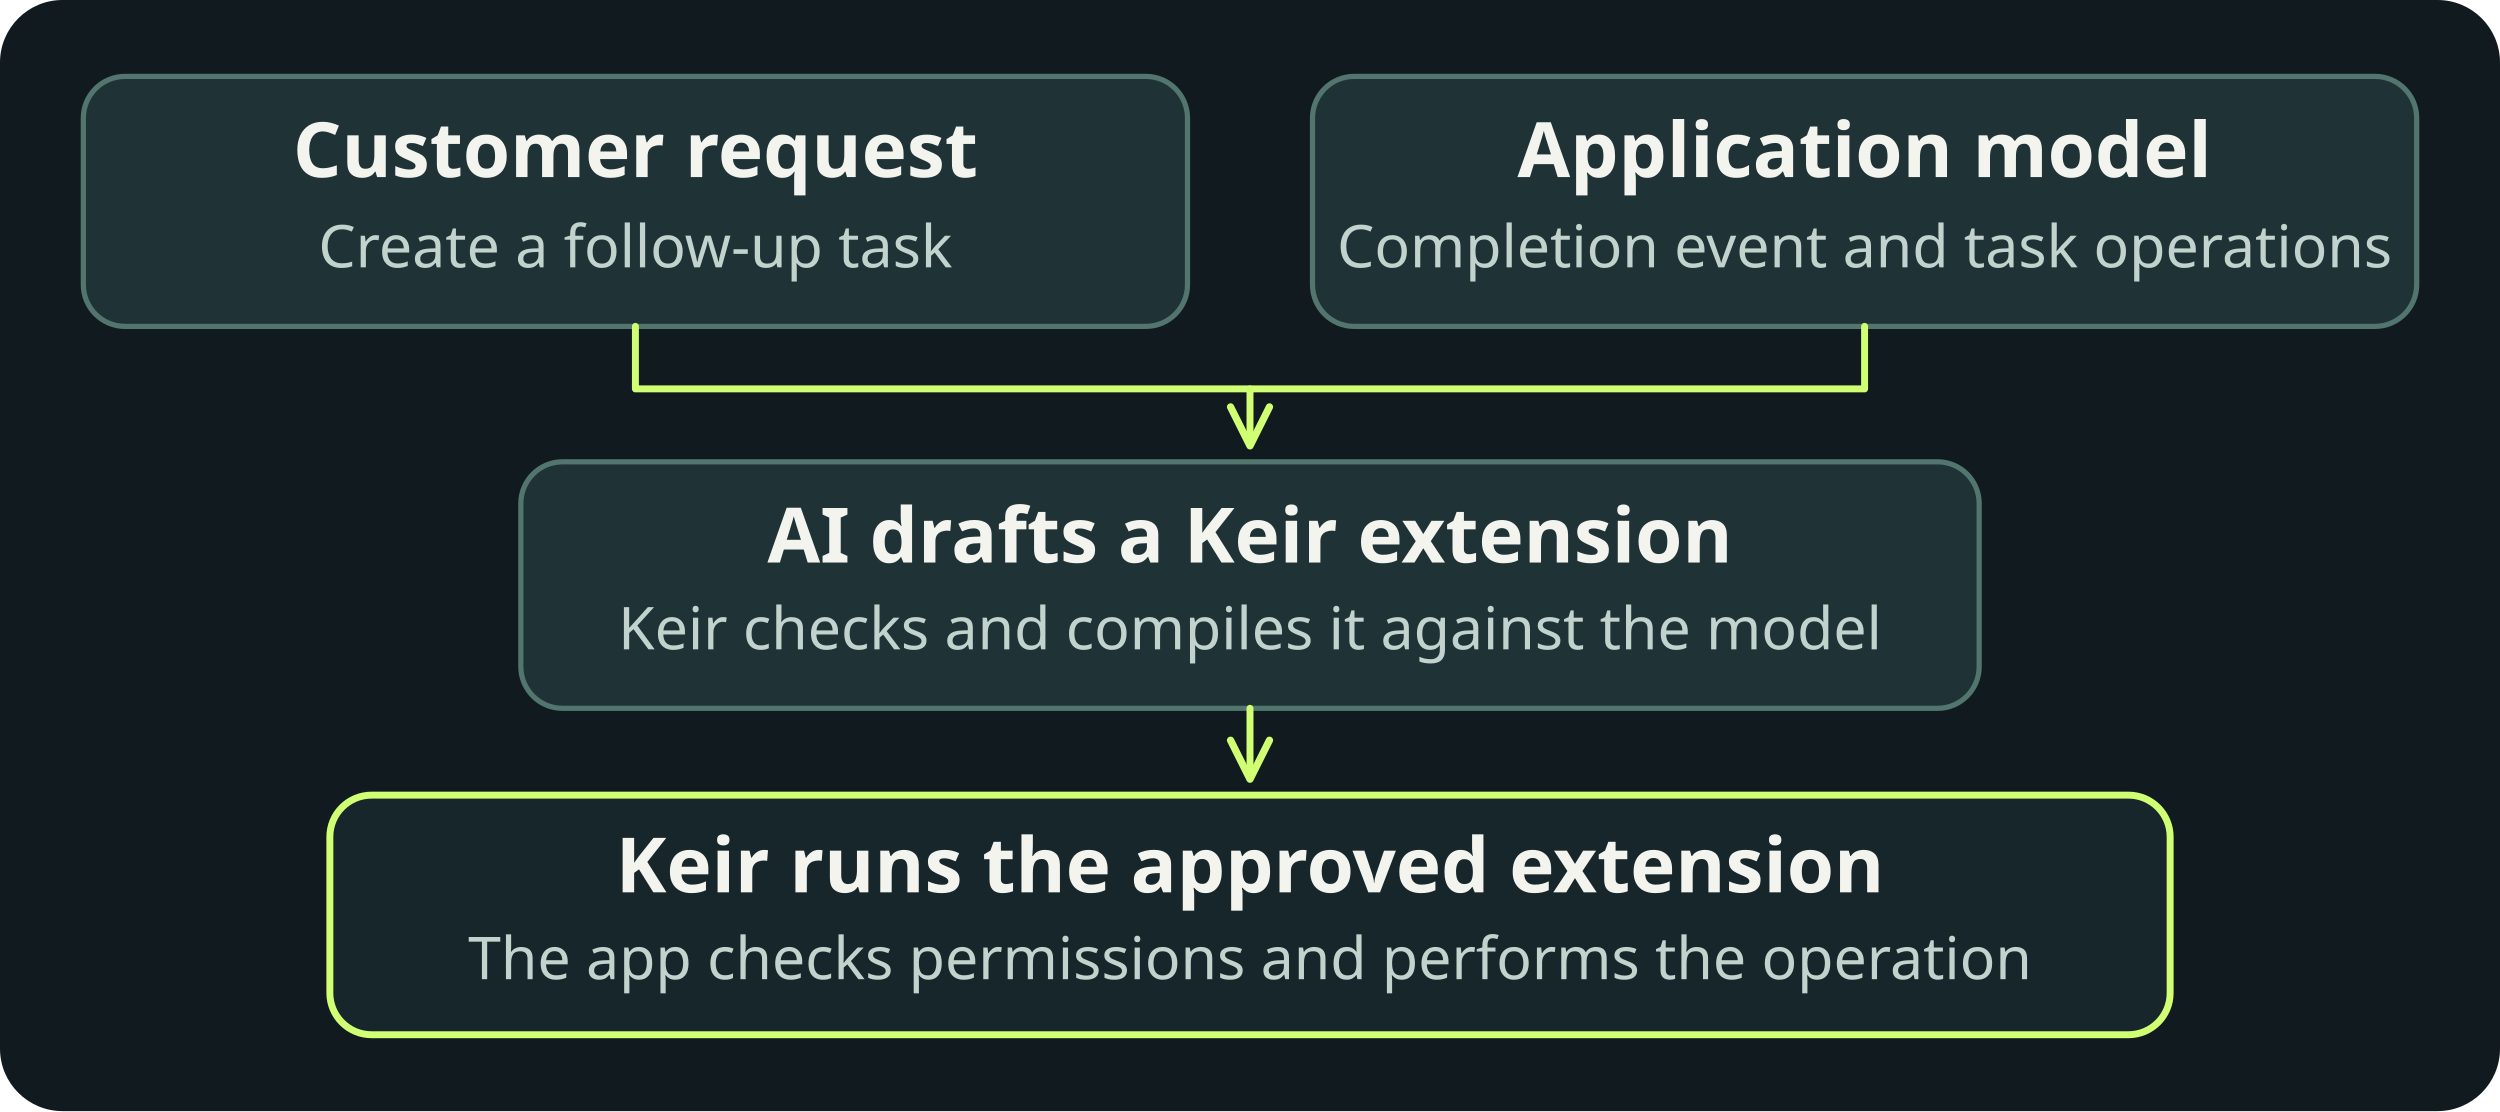
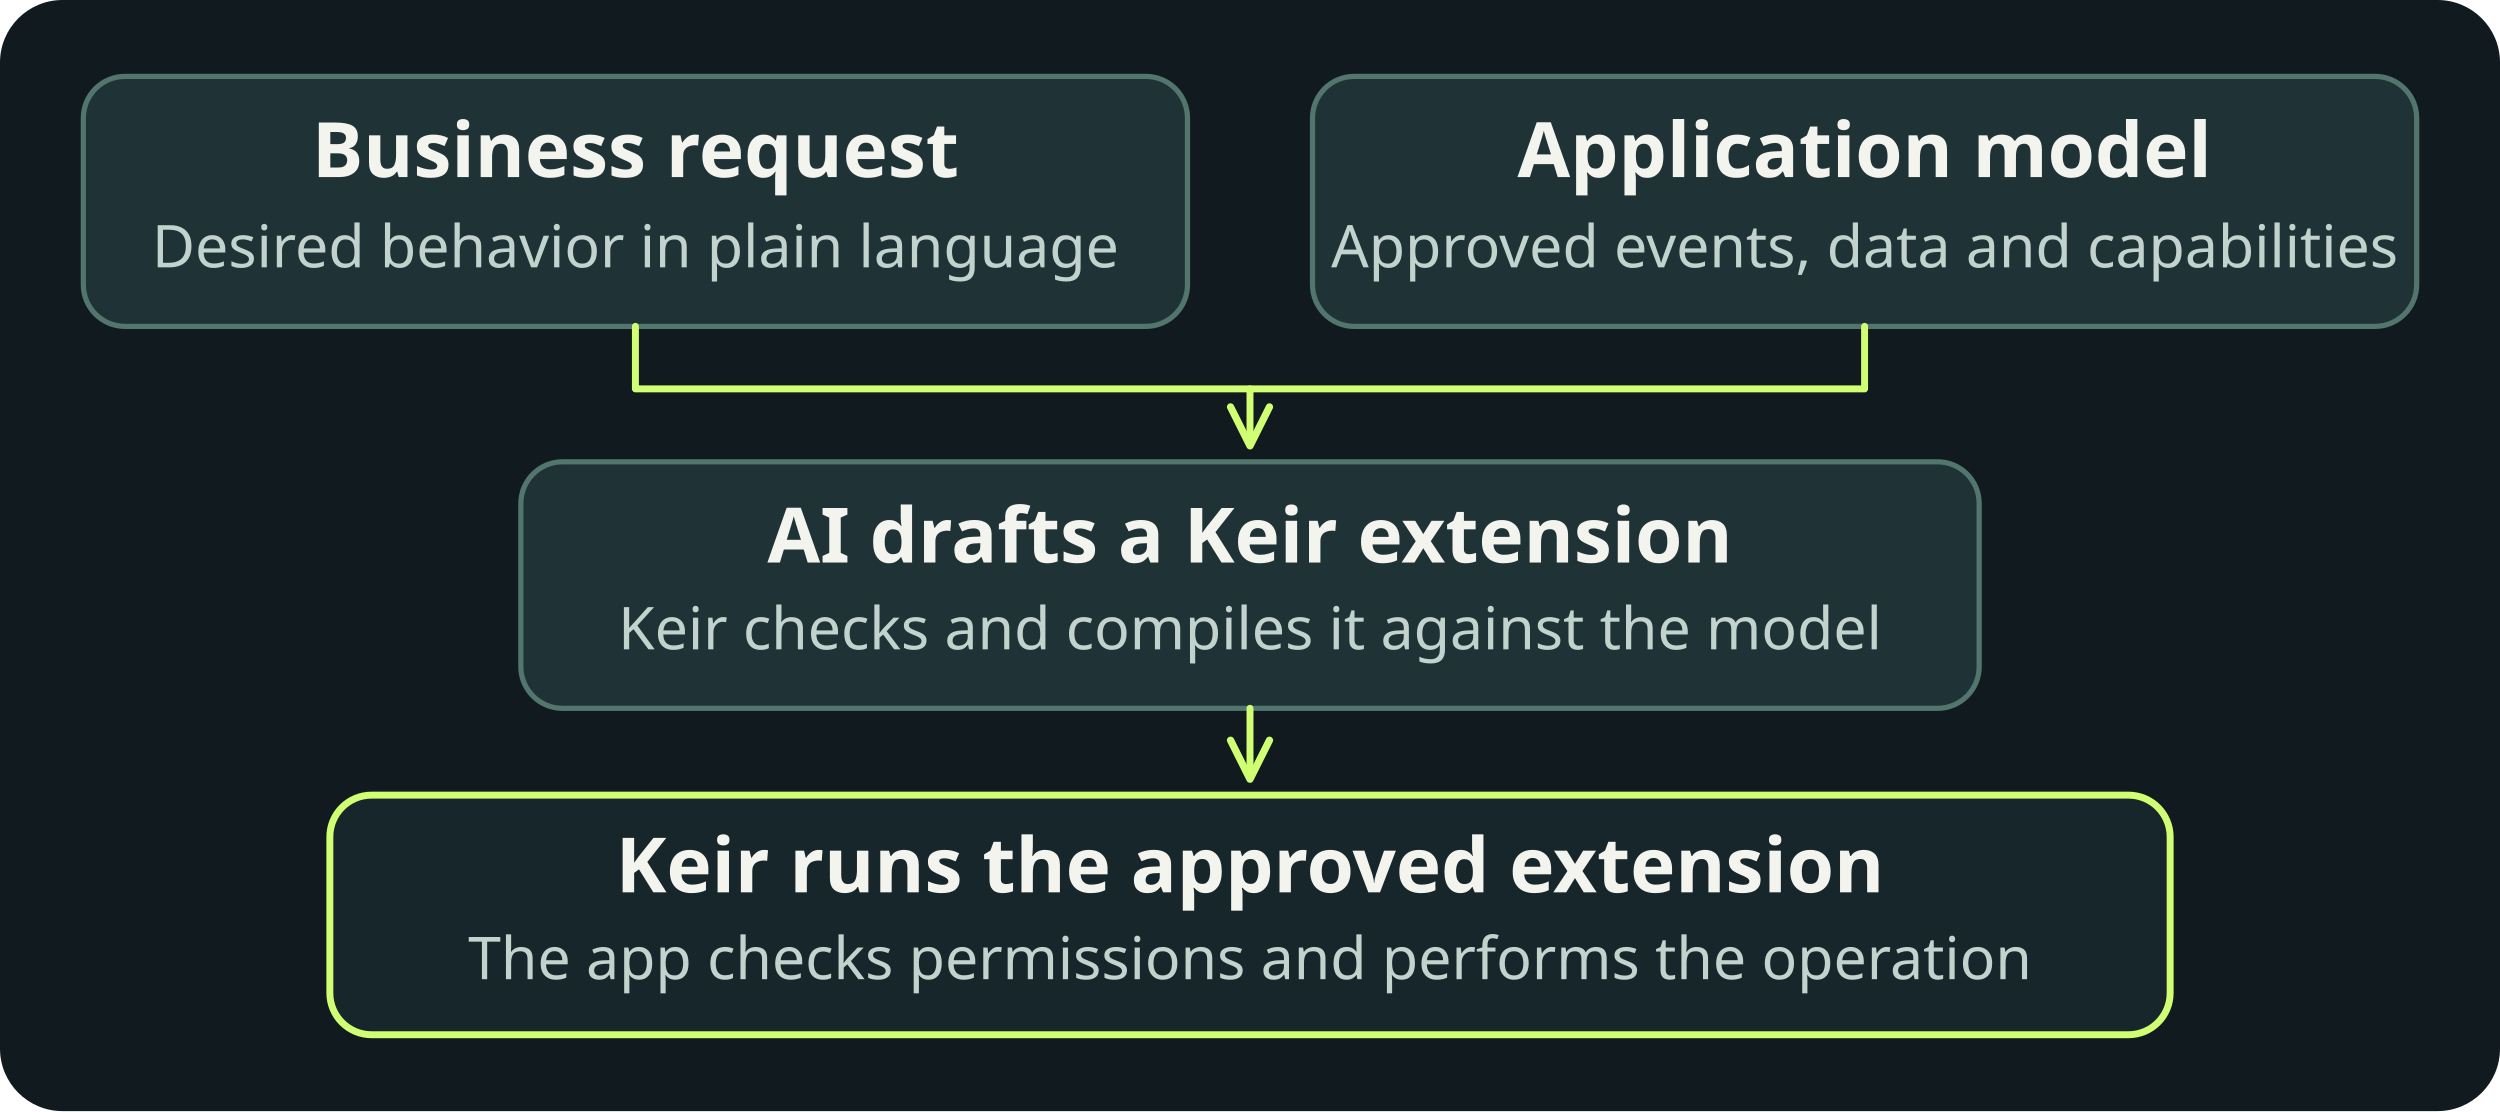
<svg xmlns="http://www.w3.org/2000/svg" viewBox="0 0 720 320" width="720" height="320" role="img" aria-labelledby="title description">
  <defs>
    <marker id="arrow" viewBox="0 0 10 10" refX="8" refY="5" markerWidth="7" markerHeight="7" orient="auto">
      <path d="M1 1L9 5L1 9" fill="none" stroke="#D1FF73" stroke-width="1.5" stroke-linecap="round" stroke-linejoin="round" />
    </marker>
  </defs>
  <rect width="720" height="320" rx="18" fill="#111B1F" />
  <g fill="#1F3337" stroke="#52756D" stroke-width="1.5">
    <rect x="24" y="22" width="318" height="72" rx="12" />
    <rect x="378" y="22" width="318" height="72" rx="12" />
    <rect x="150" y="133" width="420" height="71" rx="12" />
  </g>
  <rect x="95" y="229" width="530" height="69" rx="12" fill="#17262A" stroke="#D1FF73" stroke-width="2" />
  <g fill="none" stroke="#D1FF73" stroke-width="2" stroke-linecap="round" stroke-linejoin="round">
    <path d="M183 94V112H537V94" />
    <path d="M360 112V127" marker-end="url(#arrow)" />
    <path d="M360 204V223" marker-end="url(#arrow)" />
  </g>
  <g font-family="system-ui, Segoe UI, sans-serif" text-anchor="middle">
    <g fill="#F3F4EE" font-size="22" font-weight="700">
-       <text x="183" y="51">Customer request</text>
+       <text x="183" y="51">Business request</text>
      <text x="537" y="51">Application model</text>
      <text x="360" y="162">AI drafts a Keir extension</text>
      <text x="360" y="257">Keir runs the approved extension</text>
    </g>
    <g fill="#C2D3CD" font-size="17">
-       <text x="183" y="77">Create a follow-up task</text>
-       <text x="537" y="77">Completion event and task operations</text>
+       <text x="183" y="77">Desired behavior in plain language</text>
+       <text x="537" y="77">Approved events, data and capabilities</text>
      <text x="360" y="187">Keir checks and compiles it against the model</text>
      <text x="360" y="282">The app checks permissions and performs the operation</text>
    </g>
  </g>
</svg>
